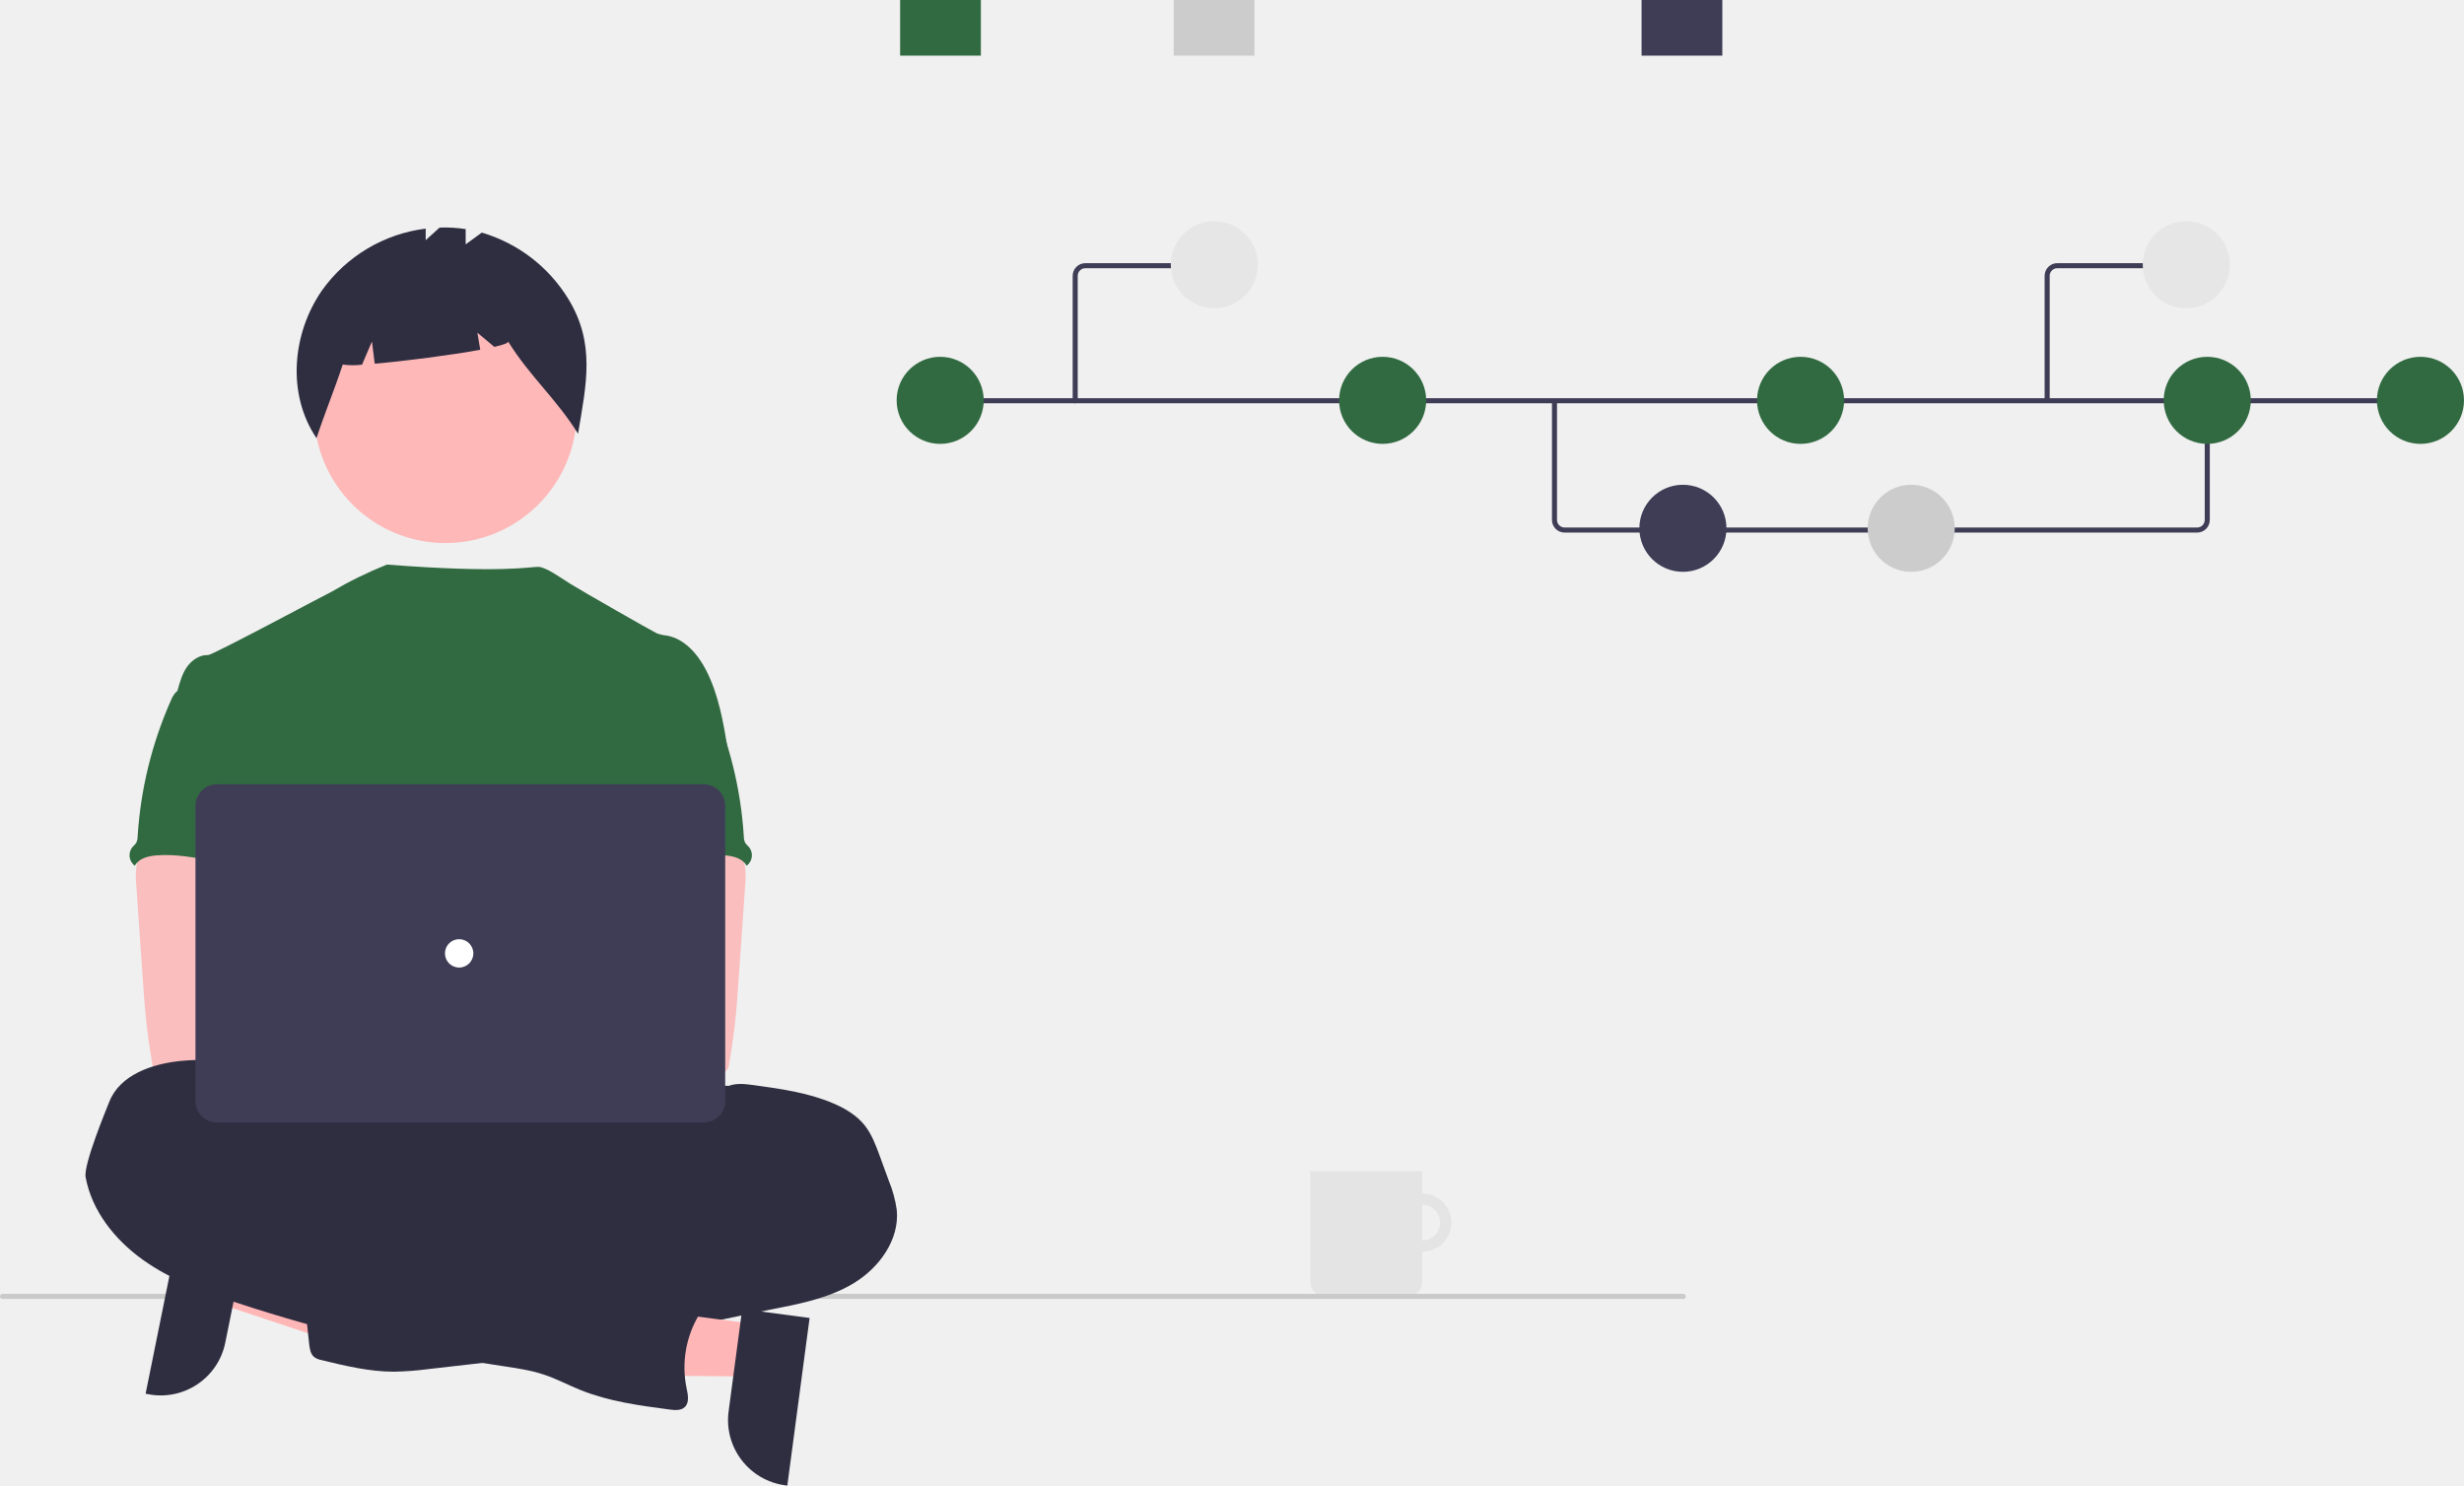
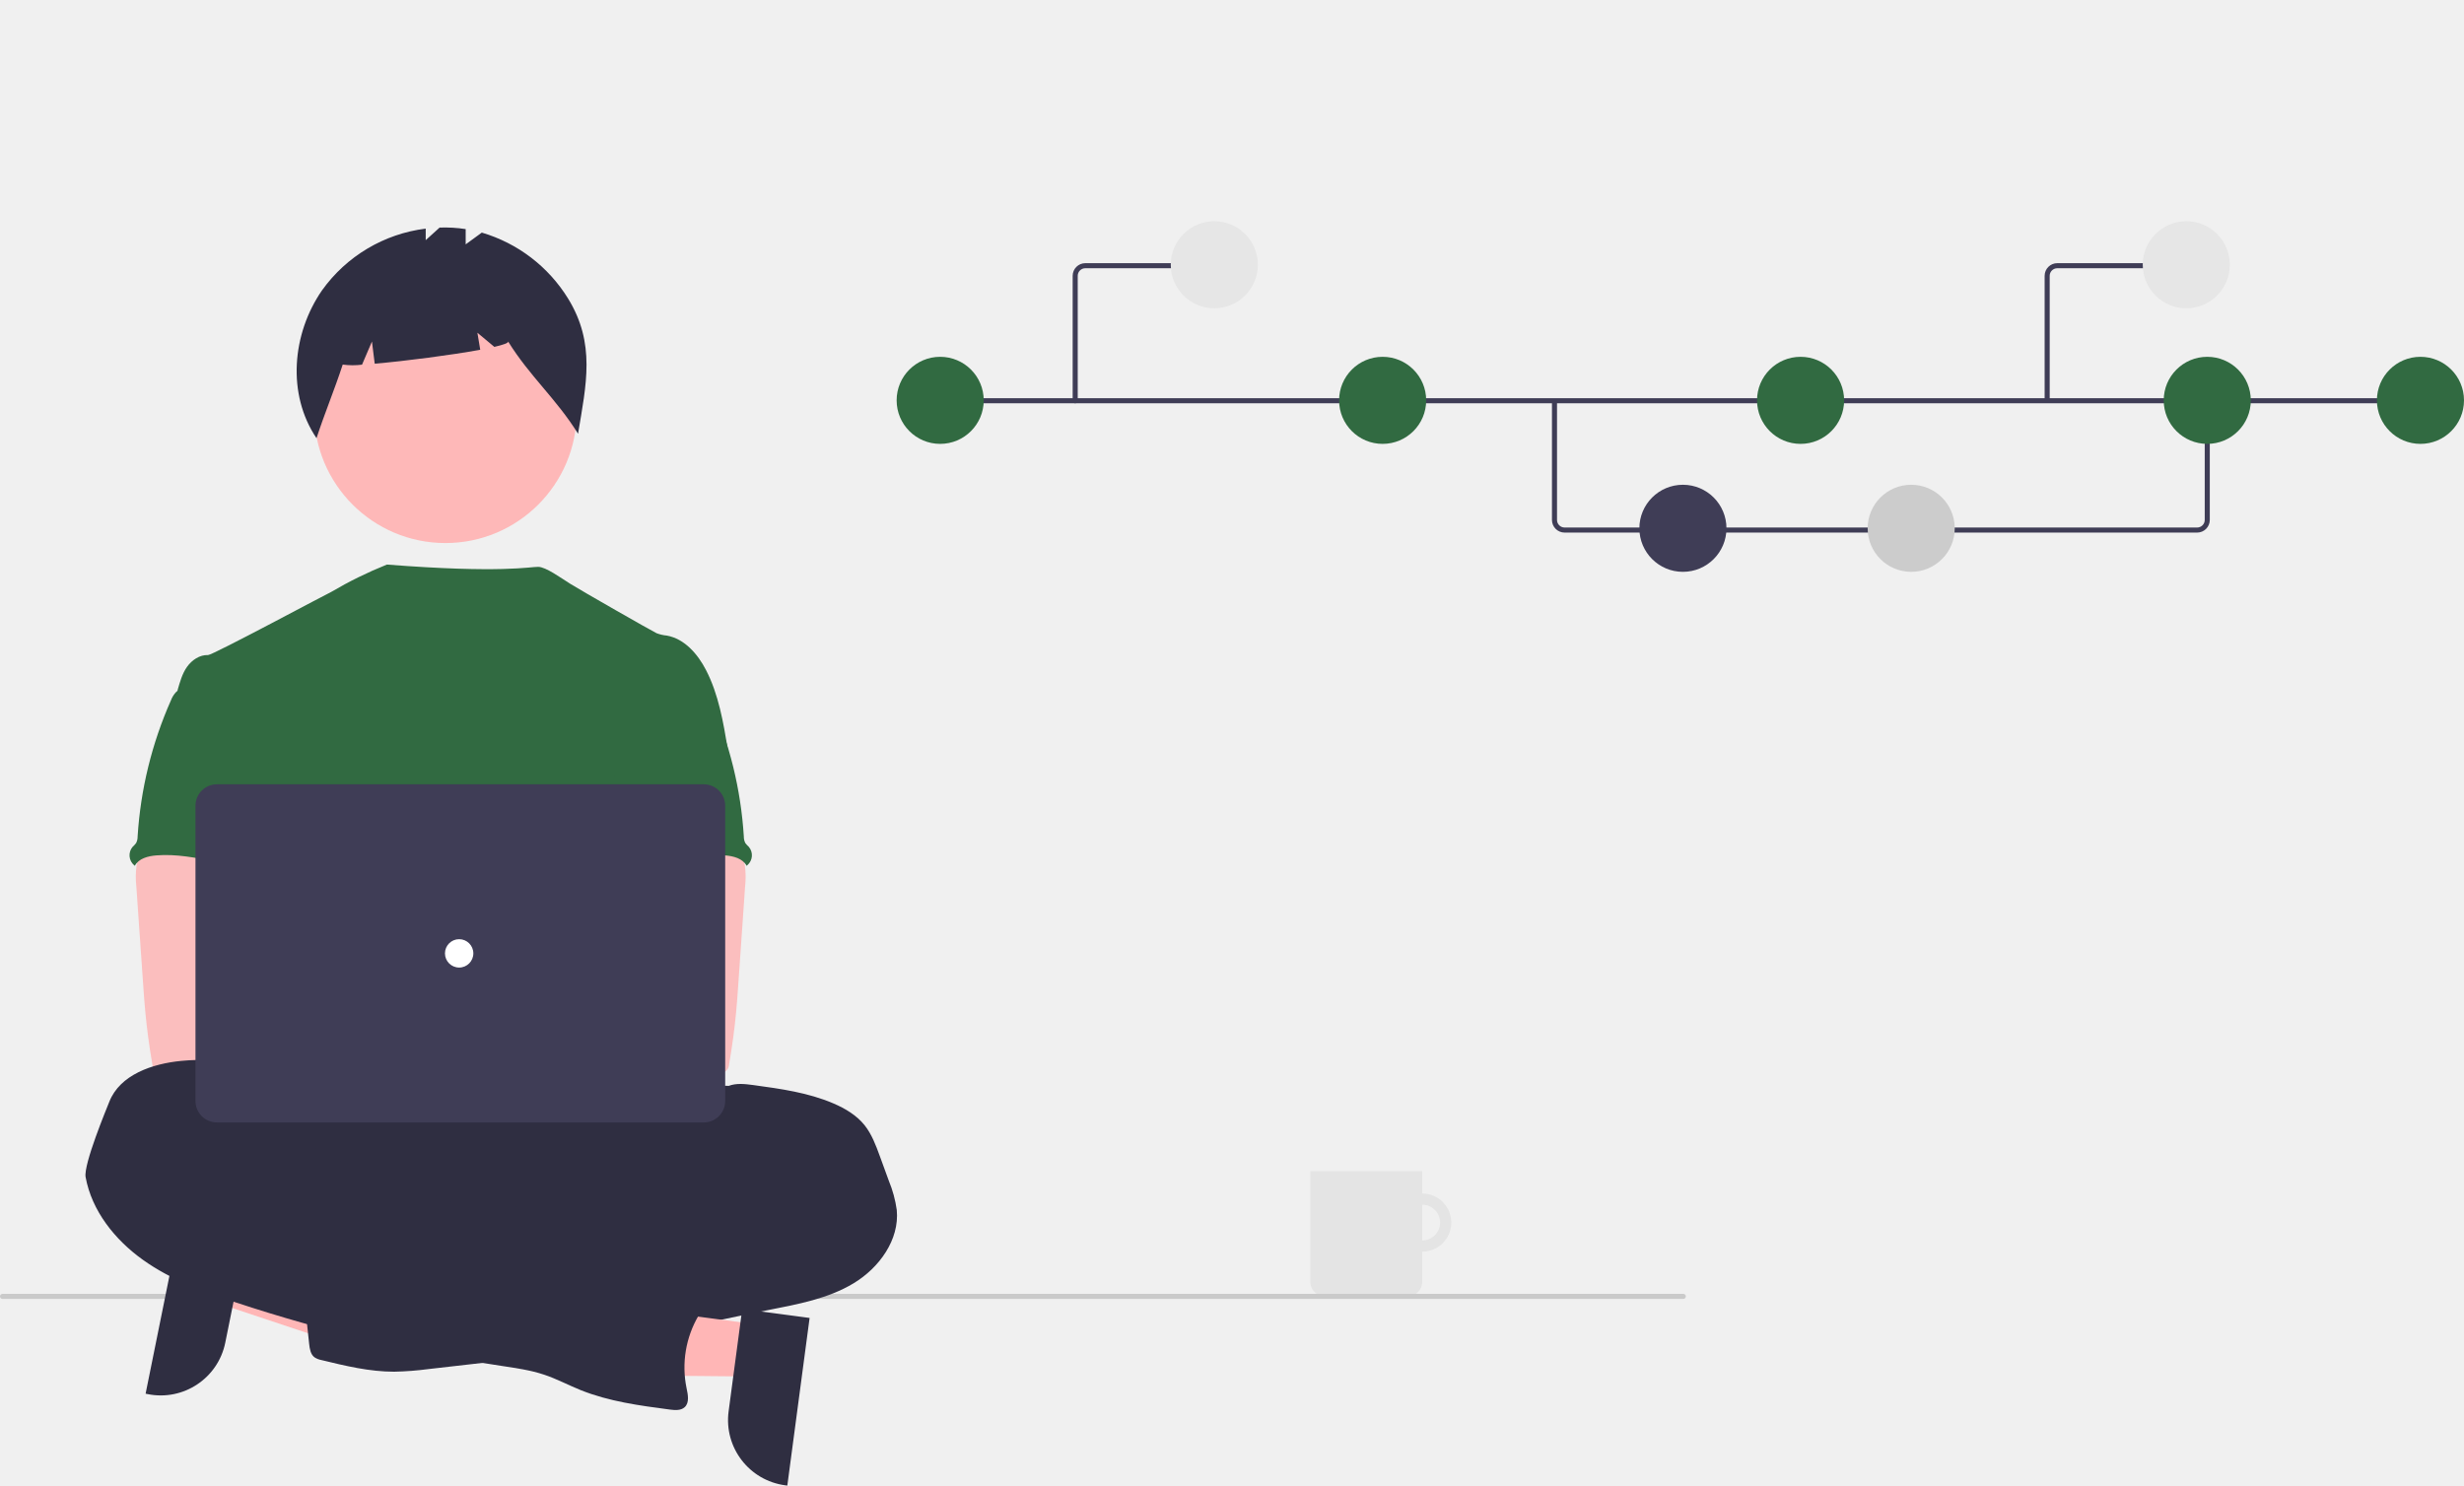
<svg xmlns="http://www.w3.org/2000/svg" data-name="Layer 1" width="973.461" height="587.025" viewBox="0 0 973.461 587.025">
  <g id="f9b32178-6d95-472d-b482-6662972666de" data-name="Group 100">
    <path id="f4b94a19-cbe0-459a-95a6-6ea3b3d72055-171" data-name="Path 1465" d="M675.147,628.1a11.49,11.49,0,1,0,11.49,11.49h0A11.49,11.49,0,0,0,675.147,628.1Zm0,18.561a7.071,7.071,0,1,1,7.071-7.071v0A7.071,7.071,0,0,1,675.147,646.661Z" transform="translate(-113.2693 -156.4874)" fill="#e4e4e4" />
    <path id="abc0e0b3-f22e-4bee-9929-c6879640924e-172" data-name="Path 1467" d="M630.954,619.261h44.193v43.739a5.757,5.757,0,0,1-5.757,5.757h-32.679a5.757,5.757,0,0,1-5.757-5.757V619.261Z" transform="translate(-113.2693 -156.4874)" fill="#e4e4e4" />
  </g>
  <path id="e24b6f19-a0a0-4e73-9cfc-bbb7635ad236-173" data-name="Path 944" d="M778.403,669.758h-664.237a1.006,1.006,0,0,1,0-2h664.237a1.006,1.006,0,0,1,0,2Z" transform="translate(-113.2693 -156.4874)" fill="#cacaca" />
  <polygon points="89.41 494.381 85.302 514.694 161.695 540.208 167.759 510.228 89.41 494.381" fill="#ffb6b6" />
  <path d="M210.36,647.029l-8.091,40.003-0.0.002a26.011,26.011,0,0,1-30.65,20.335l-.828-.168,13.248-65.496Z" transform="translate(-113.2693 -156.4874)" fill="#2f2e41" />
  <circle id="fd4e5ab9-ffc8-4bbb-9267-3af70c31dae1" data-name="Ellipse 276" cx="175.979" cy="162.713" r="51.871" fill="#feb8b8" />
  <path id="a8c9bbe2-1461-49cf-8211-f8d251166dc5-174" data-name="Path 1461" d="M337.697,274.45a59.907,59.907,0,0,0-34.081-26.052l-6.368,4.647v-6.034a55.143,55.143,0,0,0-10.3-.6l-5.494,4.971v-4.558a59.335,59.335,0,0,0-40.932,24.347c-11.931,17.2-13.945,41.129-2.21,58.467,3.221-9.9,7.131-19.189,10.353-29.088a29.299,29.299,0,0,0,7.633.037l3.919-9.145,1.095,8.758c12.148-1.058,30.166-3.382,41.682-5.511l-1.12-6.719,6.7,5.583c3.528-.812,5.623-1.549,5.45-2.112,8.565,13.808,19.047,22.627,27.611,36.435C344.888,308.406,348.632,292.217,337.697,274.45Z" transform="translate(-113.2693 -156.4874)" fill="#2f2e41" />
  <ellipse id="f6be96d1-713f-4c17-812c-ecd79c56fe95" data-name="Ellipse 260" cx="192.856" cy="464.787" rx="133.56" ry="37.359" fill="#2f2e41" />
  <path d="M400.808,452.588c-1.784-10.731-3.624-21.668-8.611-31.335-3.278-6.332-8.481-12.366-15.495-13.618a14.99,14.99,0,0,1-4.035-.934c-2.055-.99-29.673-16.756-34.063-19.502-3.769-2.357-9.719-6.722-12.719-6.722-3.018-.066-14.591,2.627-59.76-.904a163.141,163.141,0,0,0-22.01,10.822c-.146-.096-46.882,25.001-48.638,24.935-3.325-.14-6.416,1.989-8.322,4.67-1.906,2.681-2.8,6-3.736,9.209,10.208,22.733,19.548,45.495,29.757,68.228a5.821,5.821,0,0,1,.738,2.8,6.834,6.834,0,0,1-1.27,2.8c-5.006,8.042-4.847,18.157-4.3,27.609.547,9.452,1.224,19.436-3,27.908-1.149,2.326-2.643,4.455-3.736,6.781-2.559,5.268-3.484,22.117-1.989,27.777l187.267,5.365C382.86,587.409,400.808,452.588,400.808,452.588Z" transform="translate(-113.2693 -156.4874)" fill="#316a41" />
  <path id="eb41f72e-aba6-4a16-bf55-c7027d2f1a4b-175" data-name="Path 1421" d="M167.233,498.445a33.063,33.063,0,0,0-.112,8.154l2.684,38.546c.252,3.633.5,7.257.841,10.881.644,7.033,1.606,14.01,2.8,20.977a3.736,3.736,0,0,0,3.829,3.633c11.815,2.5,24.022,2.4,36.08,1.719,18.4-1.027,65.474-2.97,68.35-6.706s1.2-9.779-2.55-12.8-65.871-10.386-65.871-10.386c.607-4.81,2.438-9.34,4.175-13.907,3.12-8.1,6.034-16.466,6.09-25.143s-3.213-17.8-10.321-22.771c-5.847-4.081-13.375-4.838-20.5-4.67-5.184.149-14.141-1.093-18.876.934C170.105,488.556,167.933,494.776,167.233,498.445Z" transform="translate(-113.2693 -156.4874)" fill="#fbbebe" />
  <path id="a363f2f7-2464-40a1-ad01-344825aa0b75-176" data-name="Path 1423" d="M401.141,585.578c3.11-1.186,6.538-.757,9.872-.308,10.732,1.466,21.622,2.97,31.569,7.257,4.67,2,9.116,4.67,12.273,8.6,2.8,3.54,4.436,7.874,5.987,12.142l3.587,9.826a47.3,47.3,0,0,1,3.129,11.516c1.121,11.759-6.921,22.845-17.036,28.954s-22.023,8.284-33.624,10.563-23.247,4.8-34.8,7.472a140.086,140.086,0,0,1-16.373,3.222c-12.366,1.4-25.292-.663-37.042,3.428-4.67,1.635-9.256,4.063-14.1,5.193a87.745,87.745,0,0,1-9.751,1.485l-22.238,2.54a121.313,121.313,0,0,1-13.636,1.046c-9.713,0-19.268-2.3-28.7-4.6a7.258,7.258,0,0,1-2.8-1.13c-1.494-1.177-1.821-3.26-2.036-5.146q-1.429-12.525-2.5-25.077c-.224-2.718-.392-5.66,1.093-7.948,1.868-2.8,5.511-3.68,8.836-4.222a230.58,230.58,0,0,1,42.665-2.961c5.426-5.426,14.374-5.454,21.482-8.406a63.897,63.897,0,0,0,7.575-4.119,99.001,99.001,0,0,1,41.59-13.141,38.714,38.714,0,0,0,8.509-1.214c5.5-1.709,10.517-6.361,16.167-5.221.7-1.933,1.186-4.521,2.8-5.847.8-.682,1.793-1.139,2.531-1.868,1.56-1.578,1.7-4.063,1.466-6.267s-.757-4.464-.187-6.613a9.141,9.141,0,0,1,1.037-2.307C391.278,587.595,395.509,585.111,401.141,585.578Z" transform="translate(-113.2693 -156.4874)" fill="#2f2e41" />
  <path id="b53ad979-99f4-4c6e-a0f8-957060c42096-177" data-name="Path 1430" d="M182.88,429.901a9.667,9.667,0,0,0-2.073,3.316,156.78,156.78,0,0,0-13.169,53.816,5.38,5.38,0,0,1-.607,2.606,11.403,11.403,0,0,1-1.373,1.485,5.156,5.156,0,0,0,.617,7.266q.127.107.261.206c1.541-2.9,5.23-3.848,8.509-4.1,15.7-1.242,31.036,6.062,46.783,5.511-1.111-3.839-2.709-7.528-3.615-11.413-4.007-17.251,5.987-36.033-.14-52.649-1.224-3.325-3.269-6.594-6.491-8.051a17.291,17.291,0,0,0-4.156-1.1c-3.979-.719-11.9-3.792-15.747-2.559-1.42.458-1.98,1.793-3.157,2.6C186.734,427.977,184.362,428.397,182.88,429.901Z" transform="translate(-113.2693 -156.4874)" fill="#316a41" />
  <path id="a1197c30-bfd4-4098-bcf9-2468e7a33bf1-178" data-name="Path 1421" d="M400.921,486.906c-4.735-2.027-13.692-.785-18.876-.934-7.125-.168-14.653.589-20.5,4.67-7.108,4.971-10.377,14.094-10.321,22.771s2.97,17.043,6.09,25.143c1.737,4.567,3.568,9.097,4.175,13.907,0,0-62.121,7.365-65.871,10.386s-5.426,9.064-2.55,12.8,92.615,7.487,104.43,4.987a3.736,3.736,0,0,0,3.829-3.633c1.194-6.967,2.156-13.944,2.8-20.977.341-3.624.589-7.248.841-10.881l2.684-38.546a33.064,33.064,0,0,0-.112-8.154C406.84,494.776,404.668,488.556,400.921,486.906Z" transform="translate(-113.2693 -156.4874)" fill="#fbbebe" />
  <path id="ebe46053-6aac-4aa7-8615-21a6fa79538d-179" data-name="Path 1430" d="M386.251,426.835c-1.177-.807-1.737-2.142-3.157-2.6-3.847-1.233-11.768,1.84-15.747,2.559a17.291,17.291,0,0,0-4.156,1.1c-3.222,1.457-5.267,4.726-6.491,8.051-6.127,16.616,3.867,35.398-.14,52.649-.906,3.885-2.504,7.574-3.615,11.413,15.747.551,31.083-6.753,46.783-5.511,3.279.252,6.968,1.2,8.509,4.1q.134-.099.261-.206a5.156,5.156,0,0,0,.617-7.266,11.401,11.401,0,0,1-1.373-1.485,5.38,5.38,0,0,1-.607-2.606,156.78,156.78,0,0,0-13.169-53.816,9.667,9.667,0,0,0-2.073-3.316C390.411,428.397,388.039,427.977,386.251,426.835Z" transform="translate(-113.2693 -156.4874)" fill="#316a41" />
  <polygon points="299.243 523.378 296.513 543.921 215.975 543.166 220.005 512.846 299.243 523.378" fill="#ffb6b6" />
  <path d="M433.122,677.272l-8.804,66.24-.838-.111a26.011,26.011,0,0,1-22.356-29.208l0-.002,5.377-40.457Z" transform="translate(-113.2693 -156.4874)" fill="#2f2e41" />
  <path id="a0b0f7ea-4ed9-4447-aa64-e2335b2c3196-180" data-name="Path 1427" d="M223.039,595.974c0,.934-1.466,0-1.6-1-1.027-7.556-7.024-13.786-14.01-16.812s-14.944-3.185-22.509-2.466c-11.441,1.083-24.284,5.464-28.468,16.158-.99,2.5-10.264,24.76-9.359,29.766,2.438,13.356,11.572,24.779,22.64,32.69s24,12.637,36.9,16.9a639.949,639.949,0,0,0,104.607,24.984c5.753.869,11.563,1.672,17.073,3.521,4.931,1.653,9.545,4.128,14.365,6.071,11.208,4.5,23.266,6.108,35.211,7.687,2.036.262,4.371.448,5.875-.934,1.943-1.8,1.3-4.941.747-7.528a40.488,40.488,0,0,1,4.773-28.729c2-3.362,4.6-6.809,4.222-10.7-.448-4.539-4.969-7.752-9.471-8.481s-9.078.346-13.6.934a7.285,7.285,0,0,1-4.623-.458,9.235,9.235,0,0,1-1.812-1.606,20.482,20.482,0,0,0-23.854-3.334c-1.672.934-4.2-1.149-5.94-1.933l-19.642-8.892c-22.565-10.208-45.242-20.464-69.115-26.927a14.514,14.514,0,0,1-5.324-2.214c-1.186-.934-2.036-2.2-3.129-3.241-2.382-2.251-5.7-3.148-8.555-4.745S222.385,599.177,223.039,595.974Z" transform="translate(-113.2693 -156.4874)" fill="#2f2e41" />
  <circle cx="160.617" cy="411.99" r="14" fill="#fbbebe" />
  <circle cx="191.617" cy="411.99" r="14" fill="#fbbebe" />
  <path d="M391.305,600.024H198.966a8.48,8.48,0,0,1-8.47-8.47V474.868a8.48,8.48,0,0,1,8.47-8.47H391.305a8.48,8.48,0,0,1,8.47,8.47V591.555A8.48,8.48,0,0,1,391.305,600.024Z" transform="translate(-113.2693 -156.4874)" fill="#3f3d56" />
  <circle id="e793da3b-cee2-4a15-ae11-6dab45a6c728" data-name="Ellipse 263" cx="181.399" cy="376.724" r="5.604" fill="#fff" />
  <path d="M981.299,366.94H731.406a5.006,5.006,0,0,1-5-5V314.84h2v47.1a3.003,3.003,0,0,0,3,3H981.299a3.003,3.003,0,0,0,3-3V314.51h2v47.429A5.006,5.006,0,0,1,981.299,366.94Z" transform="translate(-113.2693 -156.4874)" fill="#3f3d56" />
  <rect x="371.397" y="157.352" width="587.22" height="2" fill="#3f3d56" />
  <circle id="a67a4451-c7cc-402c-b29d-5a705f3c9418" data-name="Ellipse 264" cx="371.439" cy="158.196" r="17.202" fill="#316a41" />
  <circle id="abdb3fbf-f68e-433e-a33f-153626b38c76" data-name="Ellipse 266" cx="546.244" cy="158.196" r="17.202" fill="#316a41" />
  <circle id="ac293633-0933-4e21-a8aa-bc27ca4fbccc" data-name="Ellipse 268" cx="664.876" cy="208.757" r="17.202" fill="#3f3d56" />
  <circle id="a0cd768d-b738-4d4b-9ab3-78ab535c7573" data-name="Ellipse 269" cx="755.063" cy="208.757" r="17.202" fill="#ccc" />
  <circle id="b9eb3d2e-31e0-4fe2-be5c-79abb86bc227" data-name="Ellipse 270" cx="711.36" cy="158.196" r="17.202" fill="#316a41" />
  <circle id="aa04baac-fce0-420a-b86a-4a97f3079928" data-name="Ellipse 271" cx="956.259" cy="158.196" r="17.202" fill="#316a41" />
  <circle id="e92cf92c-058e-415c-ba96-766a57ee18d9" data-name="Ellipse 272" cx="872.029" cy="158.196" r="17.202" fill="#316a41" />
-   <rect id="ac5bf8cc-574d-4509-9338-881c836fd832" data-name="Rectangle 207" x="648.539" width="31.906" height="21.99" fill="#3f3d56" />
-   <rect id="ad5a043d-52f1-4931-b771-e4991ef7f7f7" data-name="Rectangle 208" x="355.612" width="31.906" height="21.99" fill="#316a41" />
-   <rect id="e5d95e83-bdd9-4322-95a9-5a9c4b449a8f" data-name="Rectangle 209" x="463.685" width="31.906" height="21.99" fill="#ccc" />
  <path d="M538.051,315.84a1,1,0,0,1-1-1V265.477a5.006,5.006,0,0,1,5-5h48.675a1,1,0,0,1,0,2h-48.675a3.003,3.003,0,0,0-3,3v49.362A1,1,0,0,1,538.051,315.84Z" transform="translate(-113.2693 -156.4874)" fill="#3f3d56" />
  <circle id="b0a7c1c1-8f27-441f-a84a-e44462cc473e" data-name="Ellipse 265" cx="479.744" cy="104.616" r="17.202" fill="#e6e6e6" />
  <path d="M923.051,314.84h-2V265.477a5.006,5.006,0,0,1,5-5h48.675v2h-48.675a3.003,3.003,0,0,0-3,3Z" transform="translate(-113.2693 -156.4874)" fill="#3f3d56" />
  <circle id="b3140cf1-cdb8-48ff-81af-ce41ed4f5739" data-name="Ellipse 265" cx="863.744" cy="104.616" r="17.202" fill="#e6e6e6" />
</svg>
